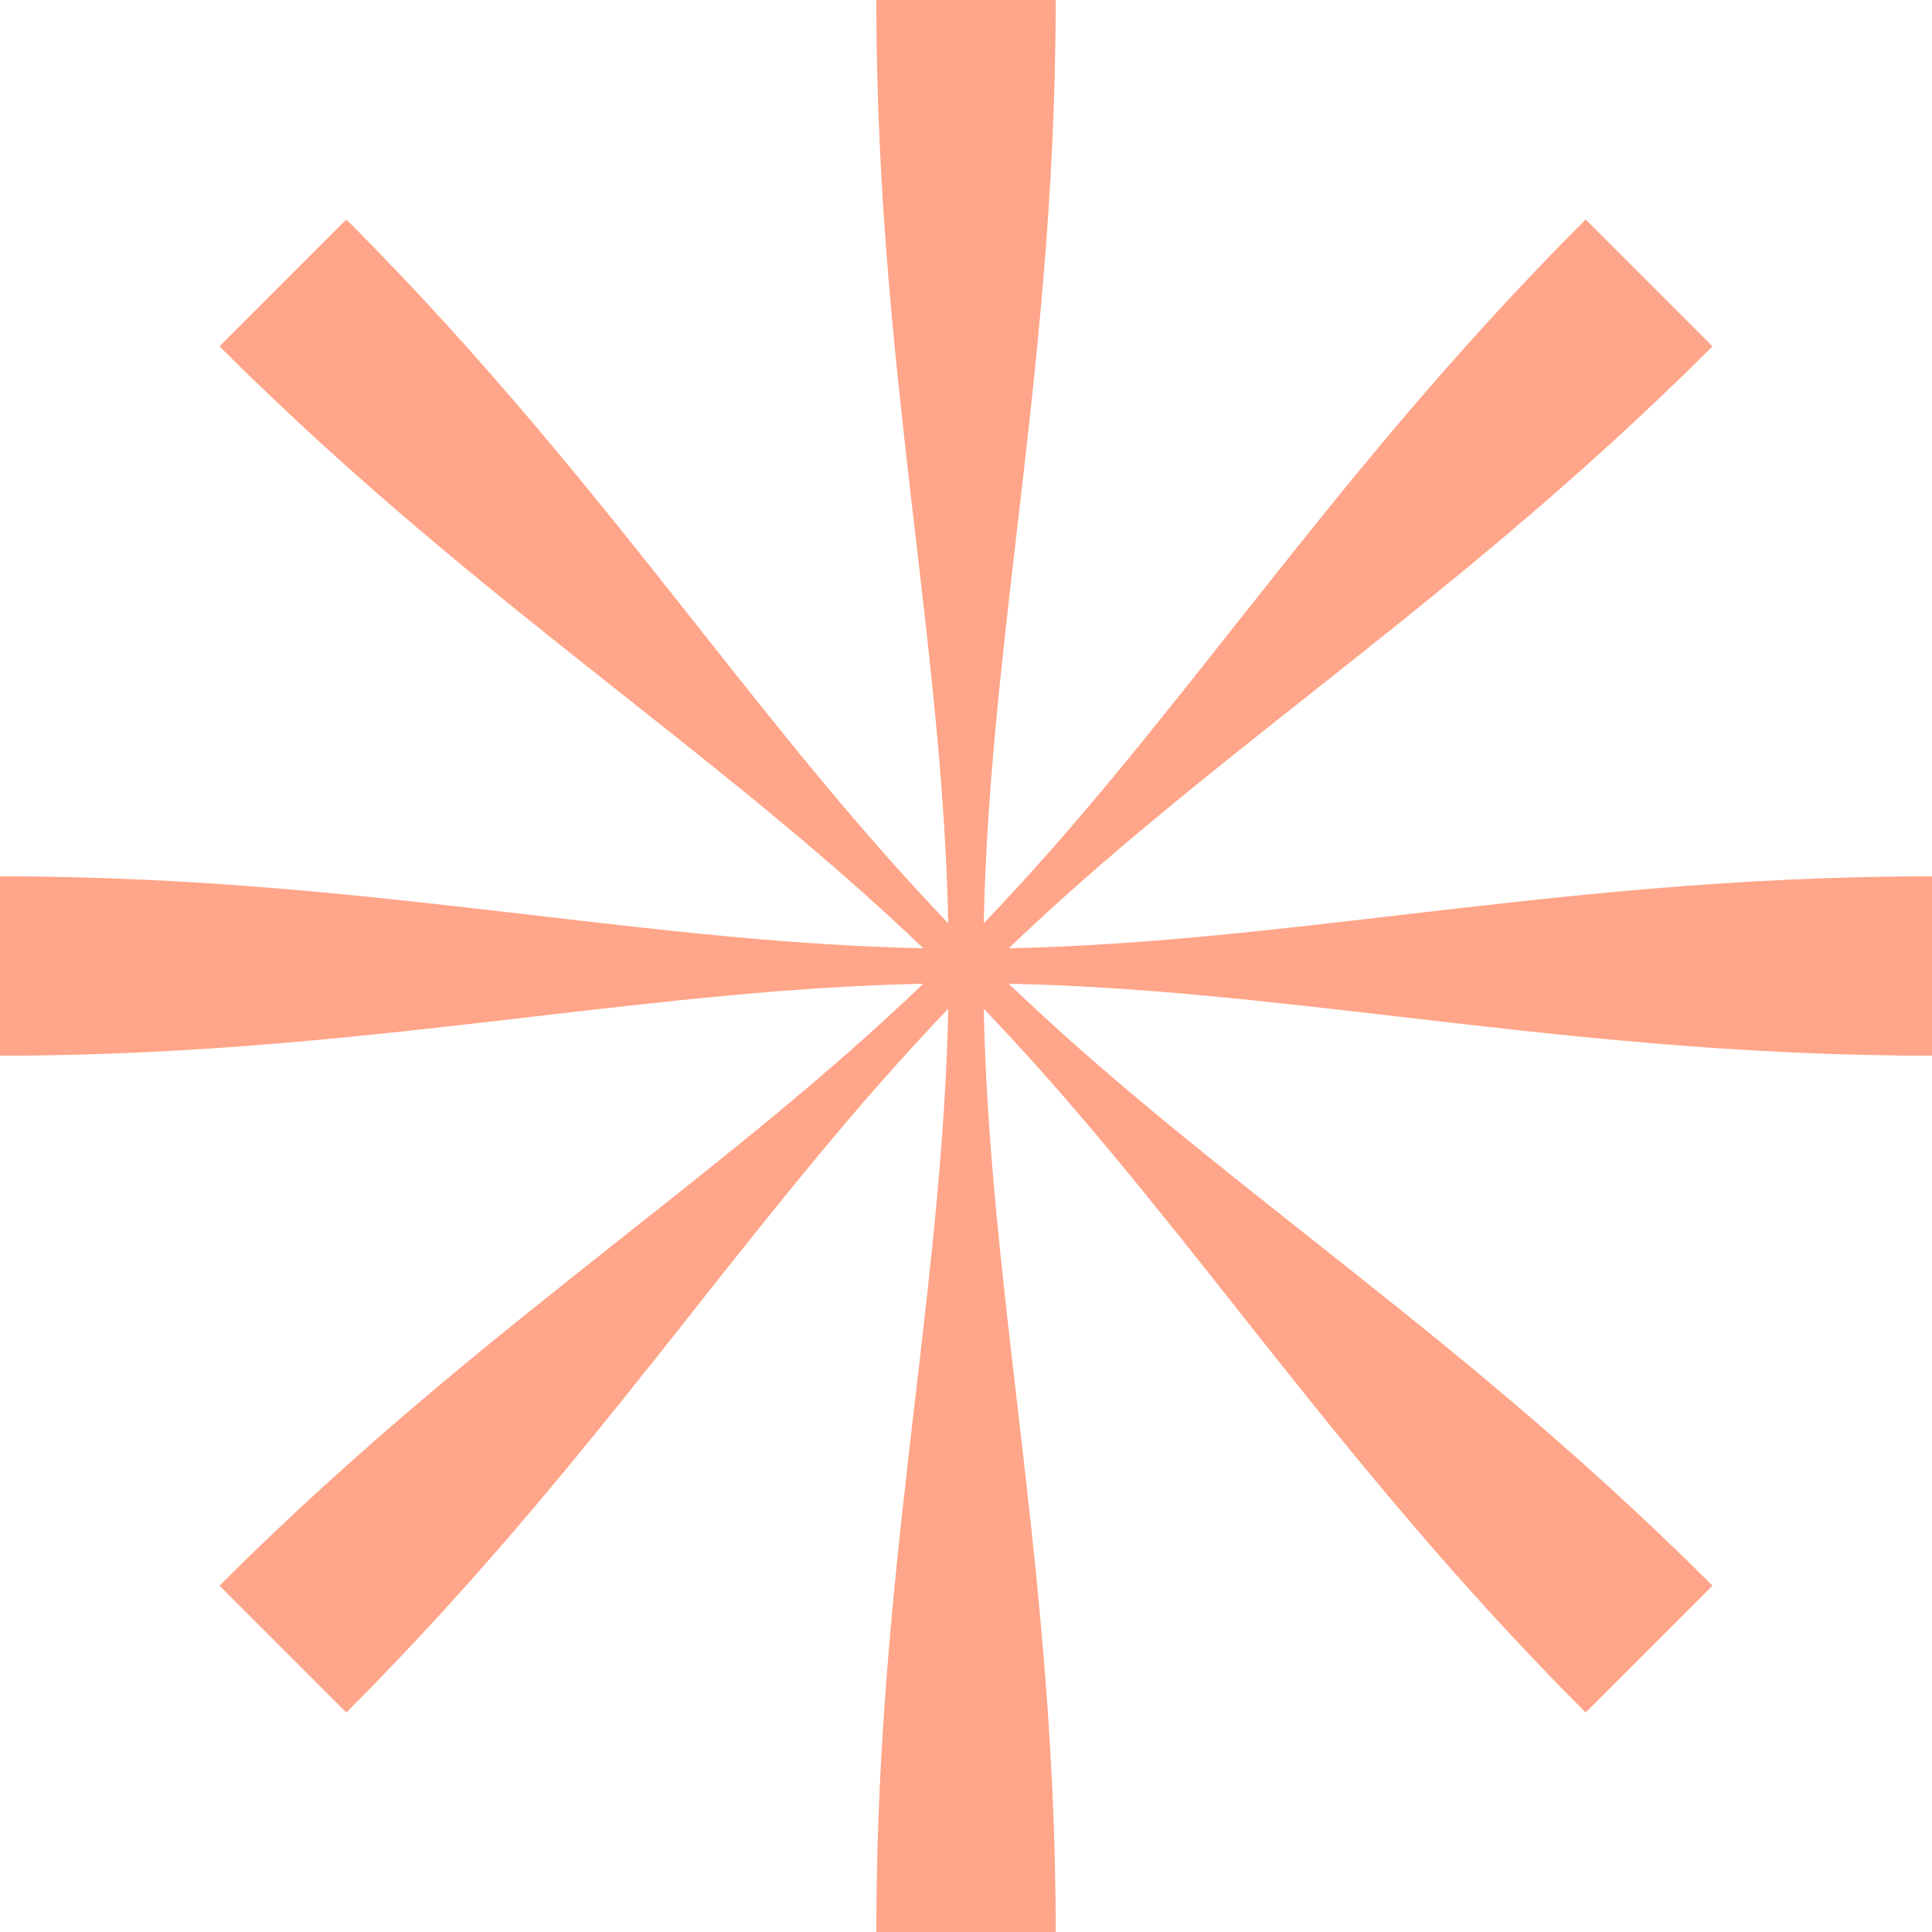
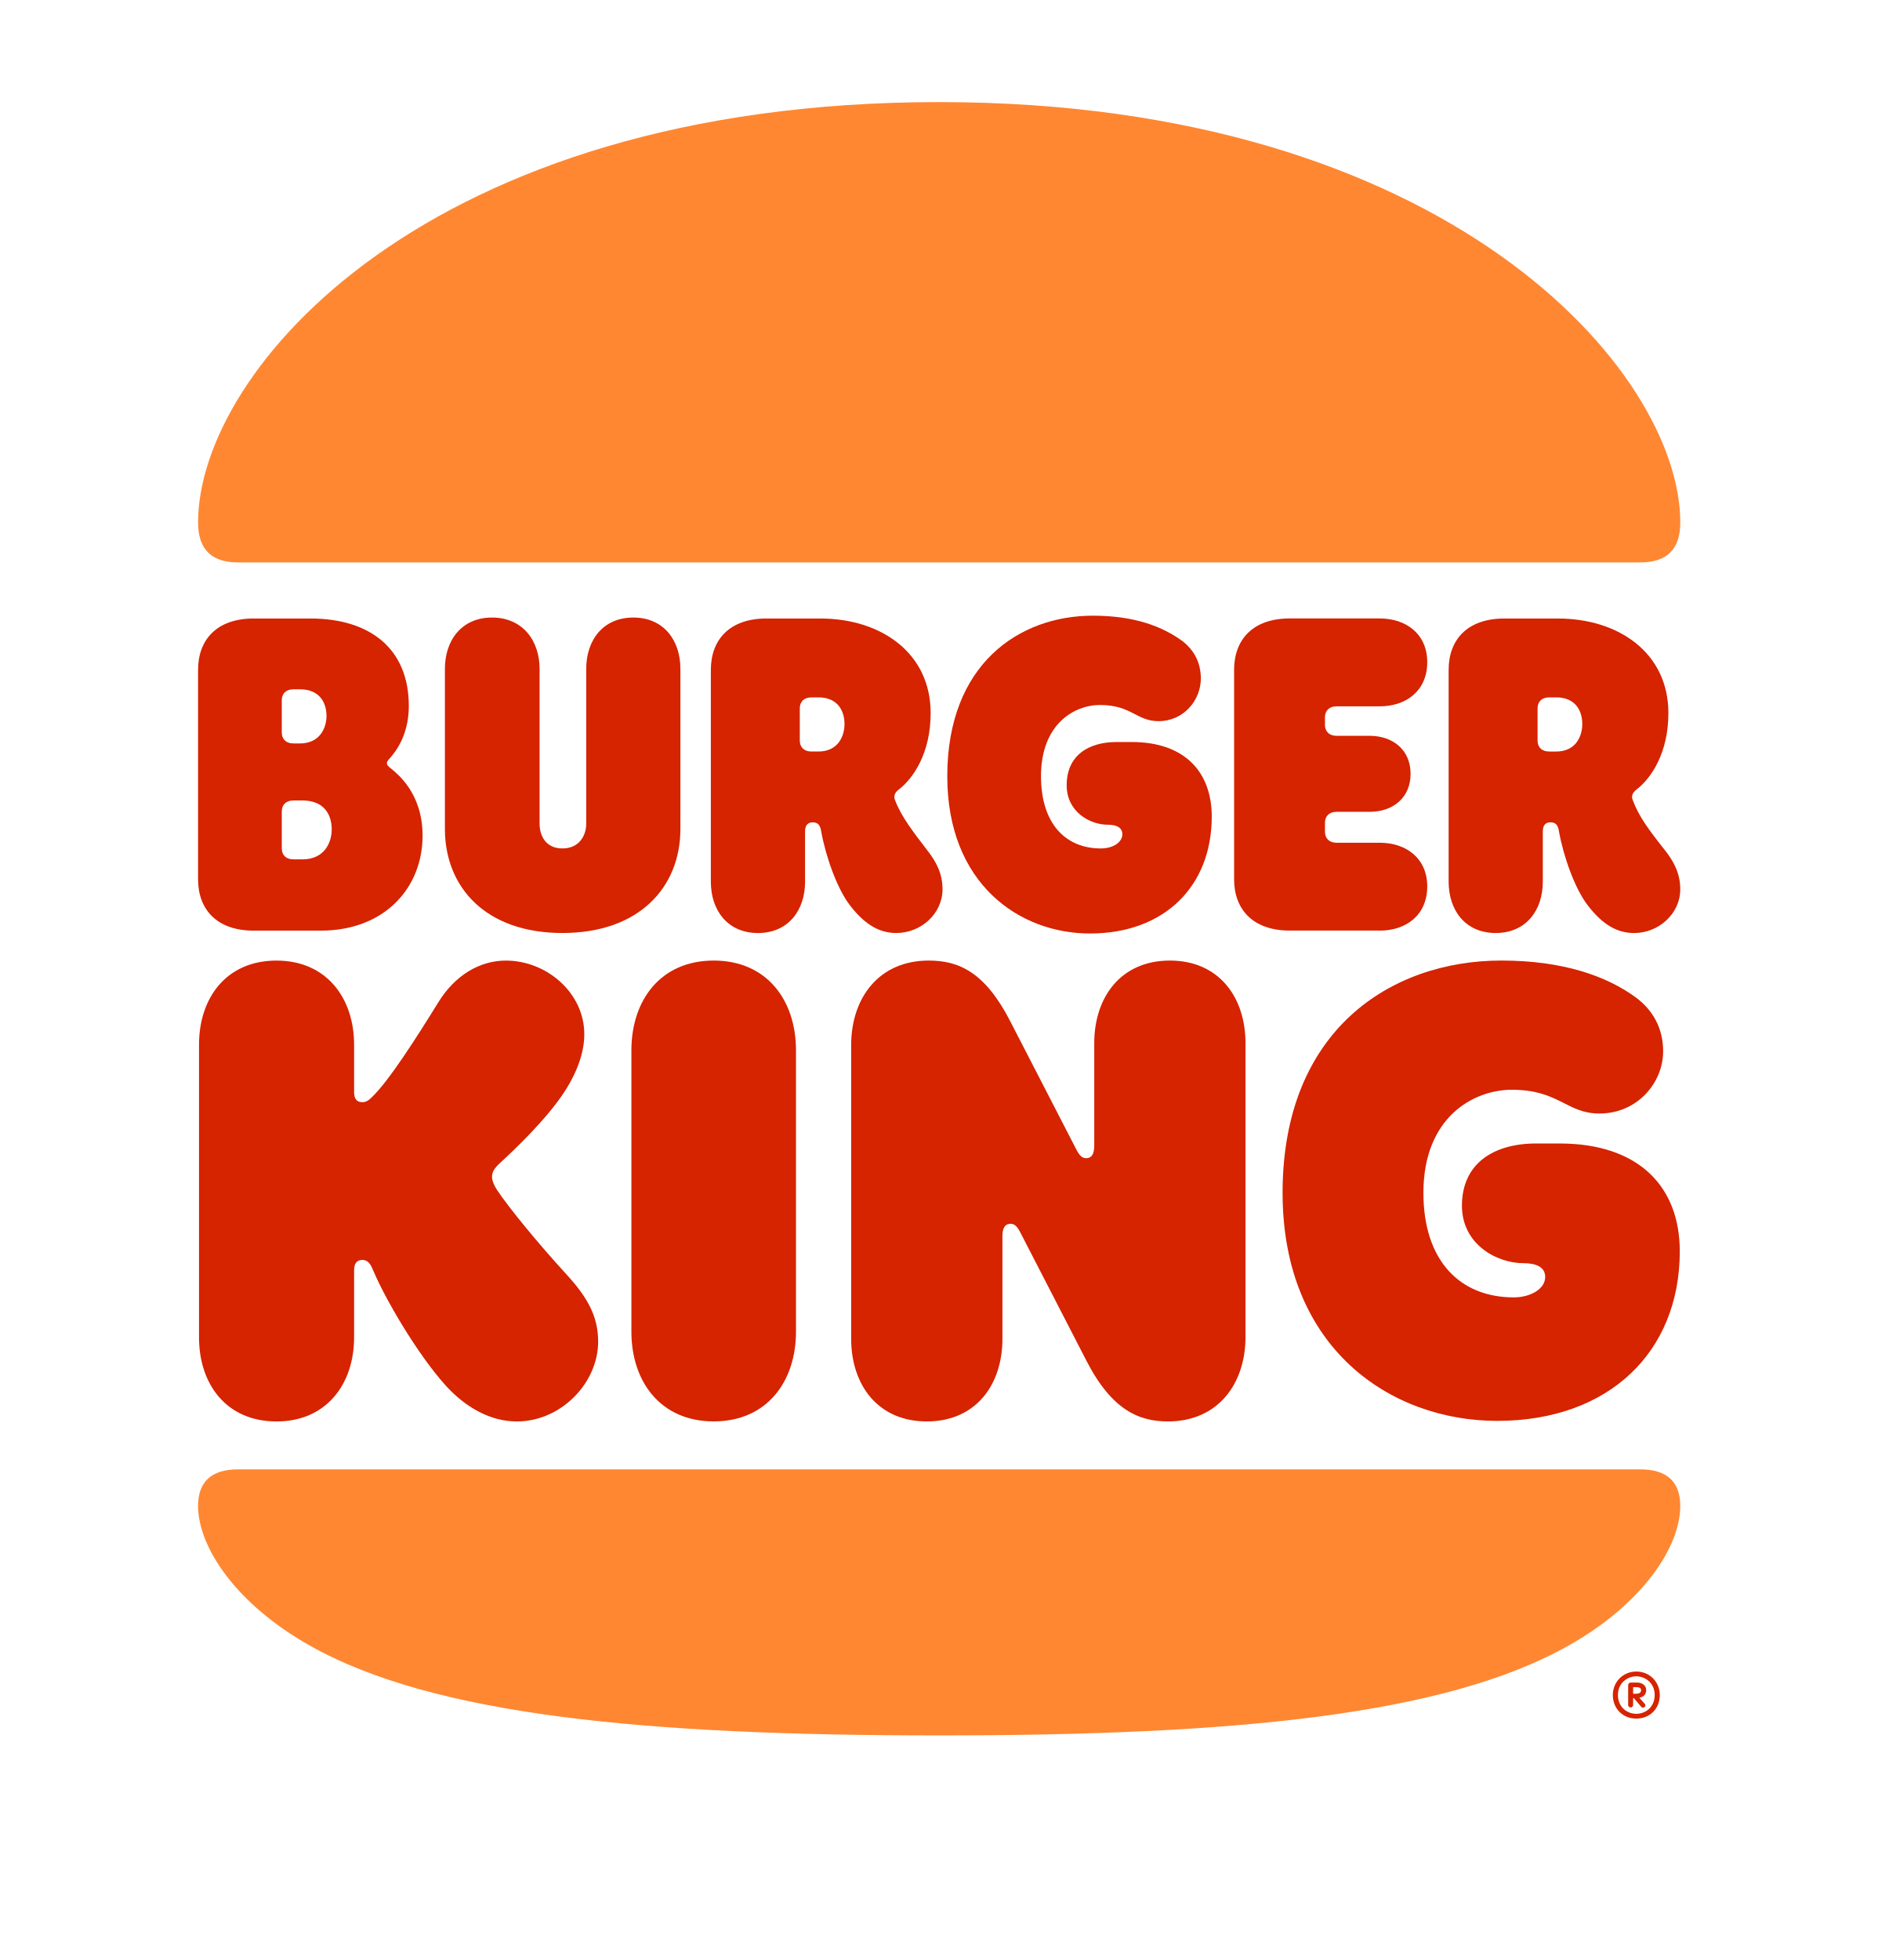
- <svg xmlns="http://www.w3.org/2000/svg" id="logo-36" width="40" height="40" viewBox="0 0 40 40" fill="none">
-   <path d="M18.952 11.073C18.559 7.699 18.143 4.136 18.143 0H21.857C21.857 4.09 21.443 7.648 21.05 11.025C20.73 13.778 20.424 16.411 20.367 19.115C22.232 17.17 23.863 15.107 25.572 12.946C27.679 10.282 29.904 7.469 32.829 4.545L35.455 7.171C32.563 10.063 29.755 12.286 27.088 14.397L27.086 14.399C24.914 16.118 22.837 17.762 20.885 19.633C23.579 19.576 26.191 19.272 28.927 18.952C32.301 18.559 35.864 18.143 40 18.143V21.857C35.91 21.857 32.352 21.443 28.975 21.05L28.972 21.05C26.22 20.73 23.588 20.424 20.885 20.367C22.829 22.23 24.891 23.861 27.05 25.569L27.053 25.572C29.717 27.679 32.53 29.904 35.455 32.829L32.829 35.455C29.937 32.563 27.714 29.755 25.604 27.089L25.599 27.082L25.595 27.076C23.878 24.908 22.235 22.834 20.367 20.885C20.424 23.589 20.73 26.222 21.05 28.975C21.443 32.352 21.857 35.91 21.857 40H18.143C18.143 35.864 18.559 32.301 18.952 28.927L18.953 28.922C19.272 26.188 19.576 23.577 19.633 20.885C17.765 22.834 16.122 24.908 14.405 27.076L14.401 27.082L14.396 27.089C12.286 29.755 10.063 32.563 7.171 35.455L4.545 32.829C7.47 29.904 10.283 27.679 12.947 25.572L12.95 25.569C15.109 23.861 17.171 22.23 19.115 20.367C16.411 20.424 13.778 20.73 11.025 21.05C7.648 21.443 4.09 21.857 0 21.857V18.143C4.136 18.143 7.699 18.559 11.073 18.952C13.809 19.272 16.421 19.576 19.115 19.633C17.163 17.762 15.084 16.117 12.912 14.397C10.245 12.286 7.437 10.063 4.545 7.171L7.171 4.545C10.096 7.469 12.321 10.282 14.428 12.946C16.137 15.107 17.768 17.17 19.633 19.115C19.576 16.423 19.272 13.812 18.953 11.078L18.952 11.073Z" class="ccustom" fill="#FFA589" />
+ <svg xmlns="http://www.w3.org/2000/svg" aria-hidden="true" viewBox="0 0 92 96" fill="none">
+   <path d="M76.843 80.602C70.784 84.022 60.39 85 46.012 85C31.634 85 21.239 84.022 15.181 80.602C11.544 78.555 9.704 75.763 9.704 73.761C9.704 72.621 10.31 71.969 11.661 71.969H80.362C81.713 71.969 82.319 72.621 82.319 73.761C82.32 75.763 80.479 78.555 76.843 80.602ZM80.362 27.548H11.661C10.31 27.548 9.704 26.85 9.704 25.594C9.704 18.147 20.913 5 46.012 5C70.878 5 82.32 18.147 82.32 25.594C82.32 26.85 81.713 27.548 80.362 27.548Z" fill="#FF8732" />
+   <path d="M24.338 58.264C24.128 57.938 24.105 57.728 24.105 57.636C24.105 57.38 24.245 57.194 24.524 56.938C25.177 56.333 26.785 54.821 27.671 53.448C28.346 52.401 28.626 51.447 28.626 50.656C28.626 48.632 26.785 47.049 24.781 47.049C23.499 47.049 22.287 47.771 21.472 49.097C20.377 50.865 19.071 52.913 18.233 53.728C18.023 53.938 17.907 53.984 17.744 53.984C17.464 53.984 17.348 53.798 17.348 53.496V51.168C17.348 48.888 15.996 47.049 13.549 47.049C11.079 47.049 9.75 48.887 9.75 51.168V65.502C9.75 67.782 11.078 69.622 13.549 69.622C15.996 69.622 17.348 67.784 17.348 65.502V62.199C17.348 61.919 17.464 61.71 17.744 61.71C18.117 61.71 18.211 62.083 18.303 62.269C18.84 63.548 20.4 66.27 21.846 67.876C22.825 68.946 24.037 69.622 25.319 69.622C27.486 69.622 29.304 67.736 29.304 65.712C29.304 64.456 28.767 63.525 27.742 62.408C26.436 60.986 24.898 59.124 24.338 58.264Z" fill="#D62300" />
+   <path d="M53.4 45.722C57.059 45.722 59.366 43.394 59.366 39.998C59.366 37.834 58.06 36.344 55.45 36.344H54.705C53.33 36.344 52.258 36.996 52.258 38.462C52.258 39.766 53.4 40.394 54.263 40.394C54.705 40.394 54.985 40.534 54.985 40.859C54.985 41.278 54.496 41.557 53.936 41.557C52.188 41.557 51 40.324 51 38.02C51 35.46 52.632 34.53 53.89 34.53C55.428 34.53 55.684 35.322 56.756 35.322C57.992 35.322 58.831 34.298 58.831 33.228C58.831 32.436 58.48 31.832 57.945 31.412C56.966 30.691 55.592 30.156 53.541 30.156C49.928 30.156 46.409 32.53 46.409 38.021C46.408 43.278 49.927 45.722 53.4 45.722Z" fill="#D62300" />
+   <path d="M12.43 45.582H15.716C18.816 45.582 20.703 43.51 20.703 40.928C20.703 38.857 19.468 37.903 19.189 37.67C19.072 37.577 18.956 37.484 18.956 37.391C18.956 37.275 19.026 37.228 19.142 37.089C19.585 36.577 20.028 35.763 20.028 34.575C20.028 31.783 18.14 30.294 15.203 30.294H12.43C10.589 30.294 9.704 31.365 9.704 32.807V43.068C9.704 44.512 10.589 45.582 12.43 45.582ZM13.805 34.297C13.805 33.995 13.992 33.761 14.388 33.761H14.691C15.692 33.761 15.996 34.459 15.996 35.065C15.996 35.623 15.694 36.414 14.691 36.414H14.388C13.992 36.414 13.805 36.182 13.805 35.879V34.297ZM13.805 39.742C13.805 39.44 13.992 39.206 14.388 39.206H14.807C15.926 39.206 16.251 39.95 16.251 40.626C16.251 41.232 15.925 42.092 14.807 42.092H14.388C13.992 42.092 13.805 41.86 13.805 41.556V39.742Z" fill="#D62300" />
+   <path d="M73.278 45.698C74.769 45.698 75.585 44.58 75.585 43.184V40.718C75.585 40.416 75.725 40.276 75.957 40.276C76.238 40.276 76.33 40.439 76.376 40.718C76.586 41.905 77.145 43.51 77.774 44.326C78.567 45.373 79.312 45.699 80.058 45.699C81.27 45.699 82.319 44.745 82.319 43.558C82.319 42.766 81.992 42.184 81.573 41.65C80.781 40.65 80.292 39.998 79.989 39.184C79.919 38.998 79.965 38.834 80.175 38.672C80.898 38.114 81.737 36.88 81.737 34.926C81.737 31.971 79.29 30.295 76.33 30.295H73.697C71.856 30.295 70.971 31.365 70.971 32.808V43.187C70.971 44.582 71.786 45.698 73.278 45.698ZM75.328 34.693C75.328 34.39 75.515 34.157 75.911 34.157H76.238C77.217 34.157 77.519 34.855 77.519 35.46C77.519 36.042 77.217 36.81 76.238 36.81H75.911C75.515 36.81 75.328 36.578 75.328 36.275V34.693Z" fill="#D62300" />
+   <path d="M34.965 47.048C32.355 47.048 30.933 49.002 30.933 51.445V65.222C30.933 67.665 32.355 69.619 34.965 69.619C37.575 69.619 38.997 67.665 38.997 65.222V51.445C38.997 49.003 37.576 47.048 34.965 47.048Z" fill="#D62300" />
+   <path d="M76.4 56.007H75.258C73.208 56.007 71.623 56.961 71.623 59.055C71.623 60.962 73.348 61.87 74.629 61.87C75.258 61.87 75.701 62.056 75.701 62.544C75.701 63.15 74.956 63.545 74.163 63.545C71.529 63.545 69.735 61.753 69.735 58.425C69.735 54.726 72.182 53.376 74.069 53.376C76.376 53.376 76.749 54.54 78.357 54.54C80.222 54.54 81.48 53.028 81.48 51.492C81.48 50.352 80.967 49.468 80.152 48.862C78.73 47.814 76.586 47.047 73.556 47.047C68.127 47.047 62.836 50.467 62.836 58.425C62.836 66.034 68.126 69.594 73.346 69.594C78.822 69.594 82.295 66.221 82.295 61.287C82.296 58.171 80.339 56.007 76.4 56.007Z" fill="#D62300" />
+   <path d="M67.592 45.582C68.897 45.582 69.923 44.814 69.923 43.418C69.923 42.044 68.897 41.277 67.592 41.277H65.495C65.098 41.277 64.912 41.044 64.912 40.741V40.299C64.912 39.997 65.098 39.763 65.495 39.763H67.103C68.222 39.763 69.107 39.089 69.107 37.901C69.107 36.715 68.222 36.04 67.103 36.04H65.495C65.098 36.04 64.912 35.807 64.912 35.504V35.132C64.912 34.83 65.098 34.596 65.495 34.596H67.592C68.897 34.596 69.923 33.828 69.923 32.432C69.923 31.059 68.897 30.291 67.592 30.291H63.188C61.347 30.291 60.461 31.361 60.461 32.805V43.066C60.461 44.508 61.347 45.579 63.188 45.579H67.592V45.582Z" fill="#D62300" />
+   <path d="M27.554 45.698C31.33 45.698 33.334 43.44 33.334 40.602V32.761C33.334 31.365 32.519 30.247 31.027 30.247C29.535 30.247 28.72 31.365 28.72 32.761V40.346C28.72 40.904 28.393 41.556 27.554 41.556C26.715 41.556 26.435 40.904 26.435 40.346V32.761C26.435 31.365 25.596 30.247 24.104 30.247C22.612 30.247 21.797 31.365 21.797 32.761V40.602C21.798 43.442 23.779 45.698 27.554 45.698Z" fill="#D62300" />
+   <path d="M43.915 45.698C45.127 45.698 46.176 44.744 46.176 43.557C46.176 42.765 45.849 42.183 45.43 41.649C44.755 40.765 44.149 39.997 43.846 39.183C43.776 38.997 43.822 38.833 44.032 38.671C44.755 38.112 45.594 36.879 45.594 34.925C45.594 31.969 43.147 30.294 40.187 30.294H37.552C35.712 30.294 34.826 31.364 34.826 32.807V43.186C34.826 44.582 35.642 45.699 37.133 45.699C38.625 45.699 39.441 44.582 39.441 43.186V40.72C39.441 40.417 39.581 40.278 39.813 40.278C40.093 40.278 40.186 40.44 40.232 40.72C40.442 41.906 41.001 43.512 41.63 44.327C42.423 45.372 43.168 45.698 43.915 45.698ZM40.092 36.809H39.766C39.369 36.809 39.183 36.577 39.183 36.273V34.693C39.183 34.39 39.369 34.157 39.766 34.157H40.092C41.071 34.157 41.374 34.855 41.374 35.46C41.374 36.041 41.071 36.809 40.092 36.809Z" fill="#D62300" />
+   <path d="M57.314 47.048C54.913 47.048 53.609 48.84 53.609 51.097V56.123C53.609 56.541 53.469 56.728 53.212 56.728C53.026 56.728 52.886 56.612 52.723 56.286L49.484 50.003C48.249 47.606 46.967 47.048 45.499 47.048C43.052 47.048 41.7 48.886 41.7 51.19V65.571C41.7 67.829 43.006 69.621 45.405 69.621C47.806 69.621 49.111 67.829 49.111 65.571V60.545C49.111 60.127 49.251 59.94 49.507 59.94C49.693 59.94 49.833 60.056 49.996 60.382L53.235 66.665C54.47 69.062 55.798 69.621 57.22 69.621C59.667 69.621 61.019 67.783 61.019 65.479V51.097C61.019 48.84 59.715 47.048 57.314 47.048Z" fill="#D62300" />
+   <path d="M79.015 83.02C79.015 82.394 79.5 81.871 80.165 81.871C80.831 81.871 81.316 82.394 81.316 83.02C81.316 83.691 80.831 84.176 80.165 84.176C79.5 84.177 79.015 83.684 79.015 83.02ZM81.066 83.02C81.066 82.442 80.612 82.106 80.165 82.106C79.719 82.106 79.265 82.442 79.265 83.02C79.265 83.621 79.719 83.941 80.165 83.941C80.612 83.941 81.066 83.621 81.066 83.02ZM79.766 83.513V82.536C79.766 82.474 79.822 82.412 79.884 82.412H80.213C80.471 82.412 80.65 82.568 80.65 82.779C80.65 82.959 80.549 83.115 80.314 83.153L80.572 83.443C80.596 83.467 80.611 83.498 80.611 83.52C80.611 83.59 80.563 83.638 80.493 83.638C80.445 83.638 80.414 83.614 80.392 83.583L80.048 83.177H80.009V83.513C80.009 83.575 79.954 83.63 79.884 83.63C79.822 83.629 79.766 83.575 79.766 83.513ZM80.182 82.957C80.323 82.957 80.4 82.887 80.4 82.794C80.4 82.692 80.33 82.638 80.205 82.638H80.01V82.959H80.182V82.957Z" fill="#D62300" />
</svg>
